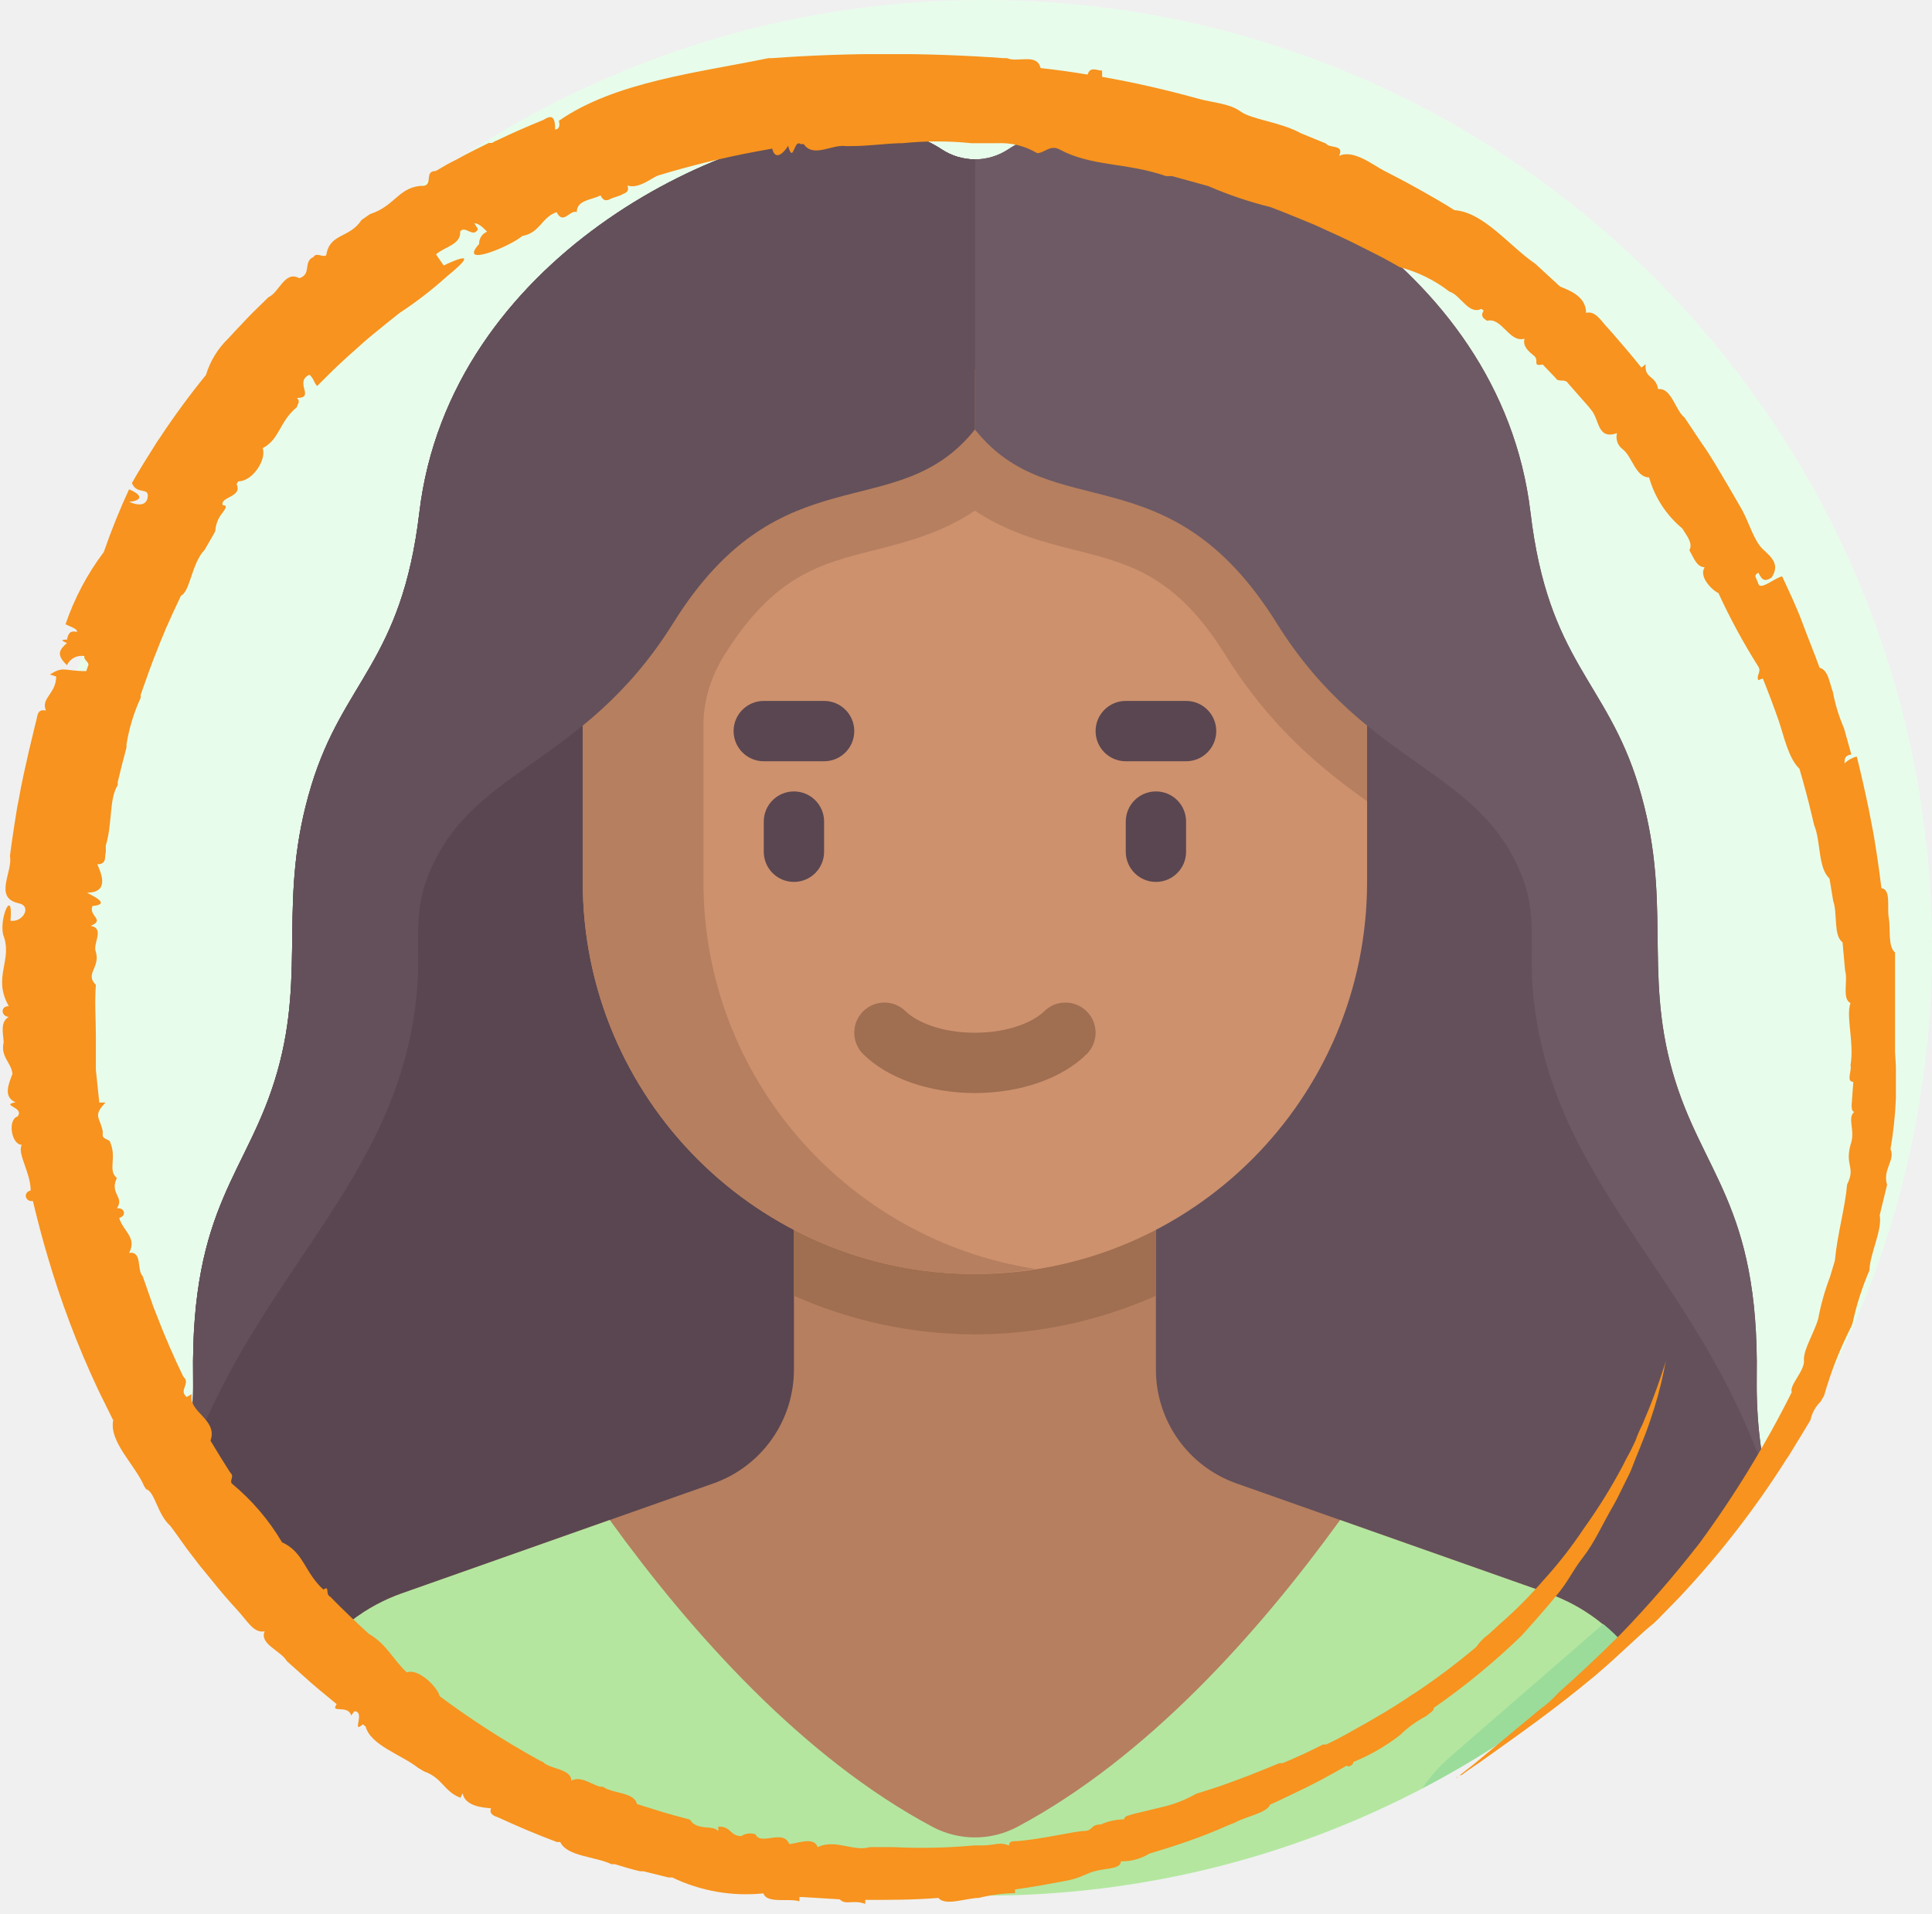
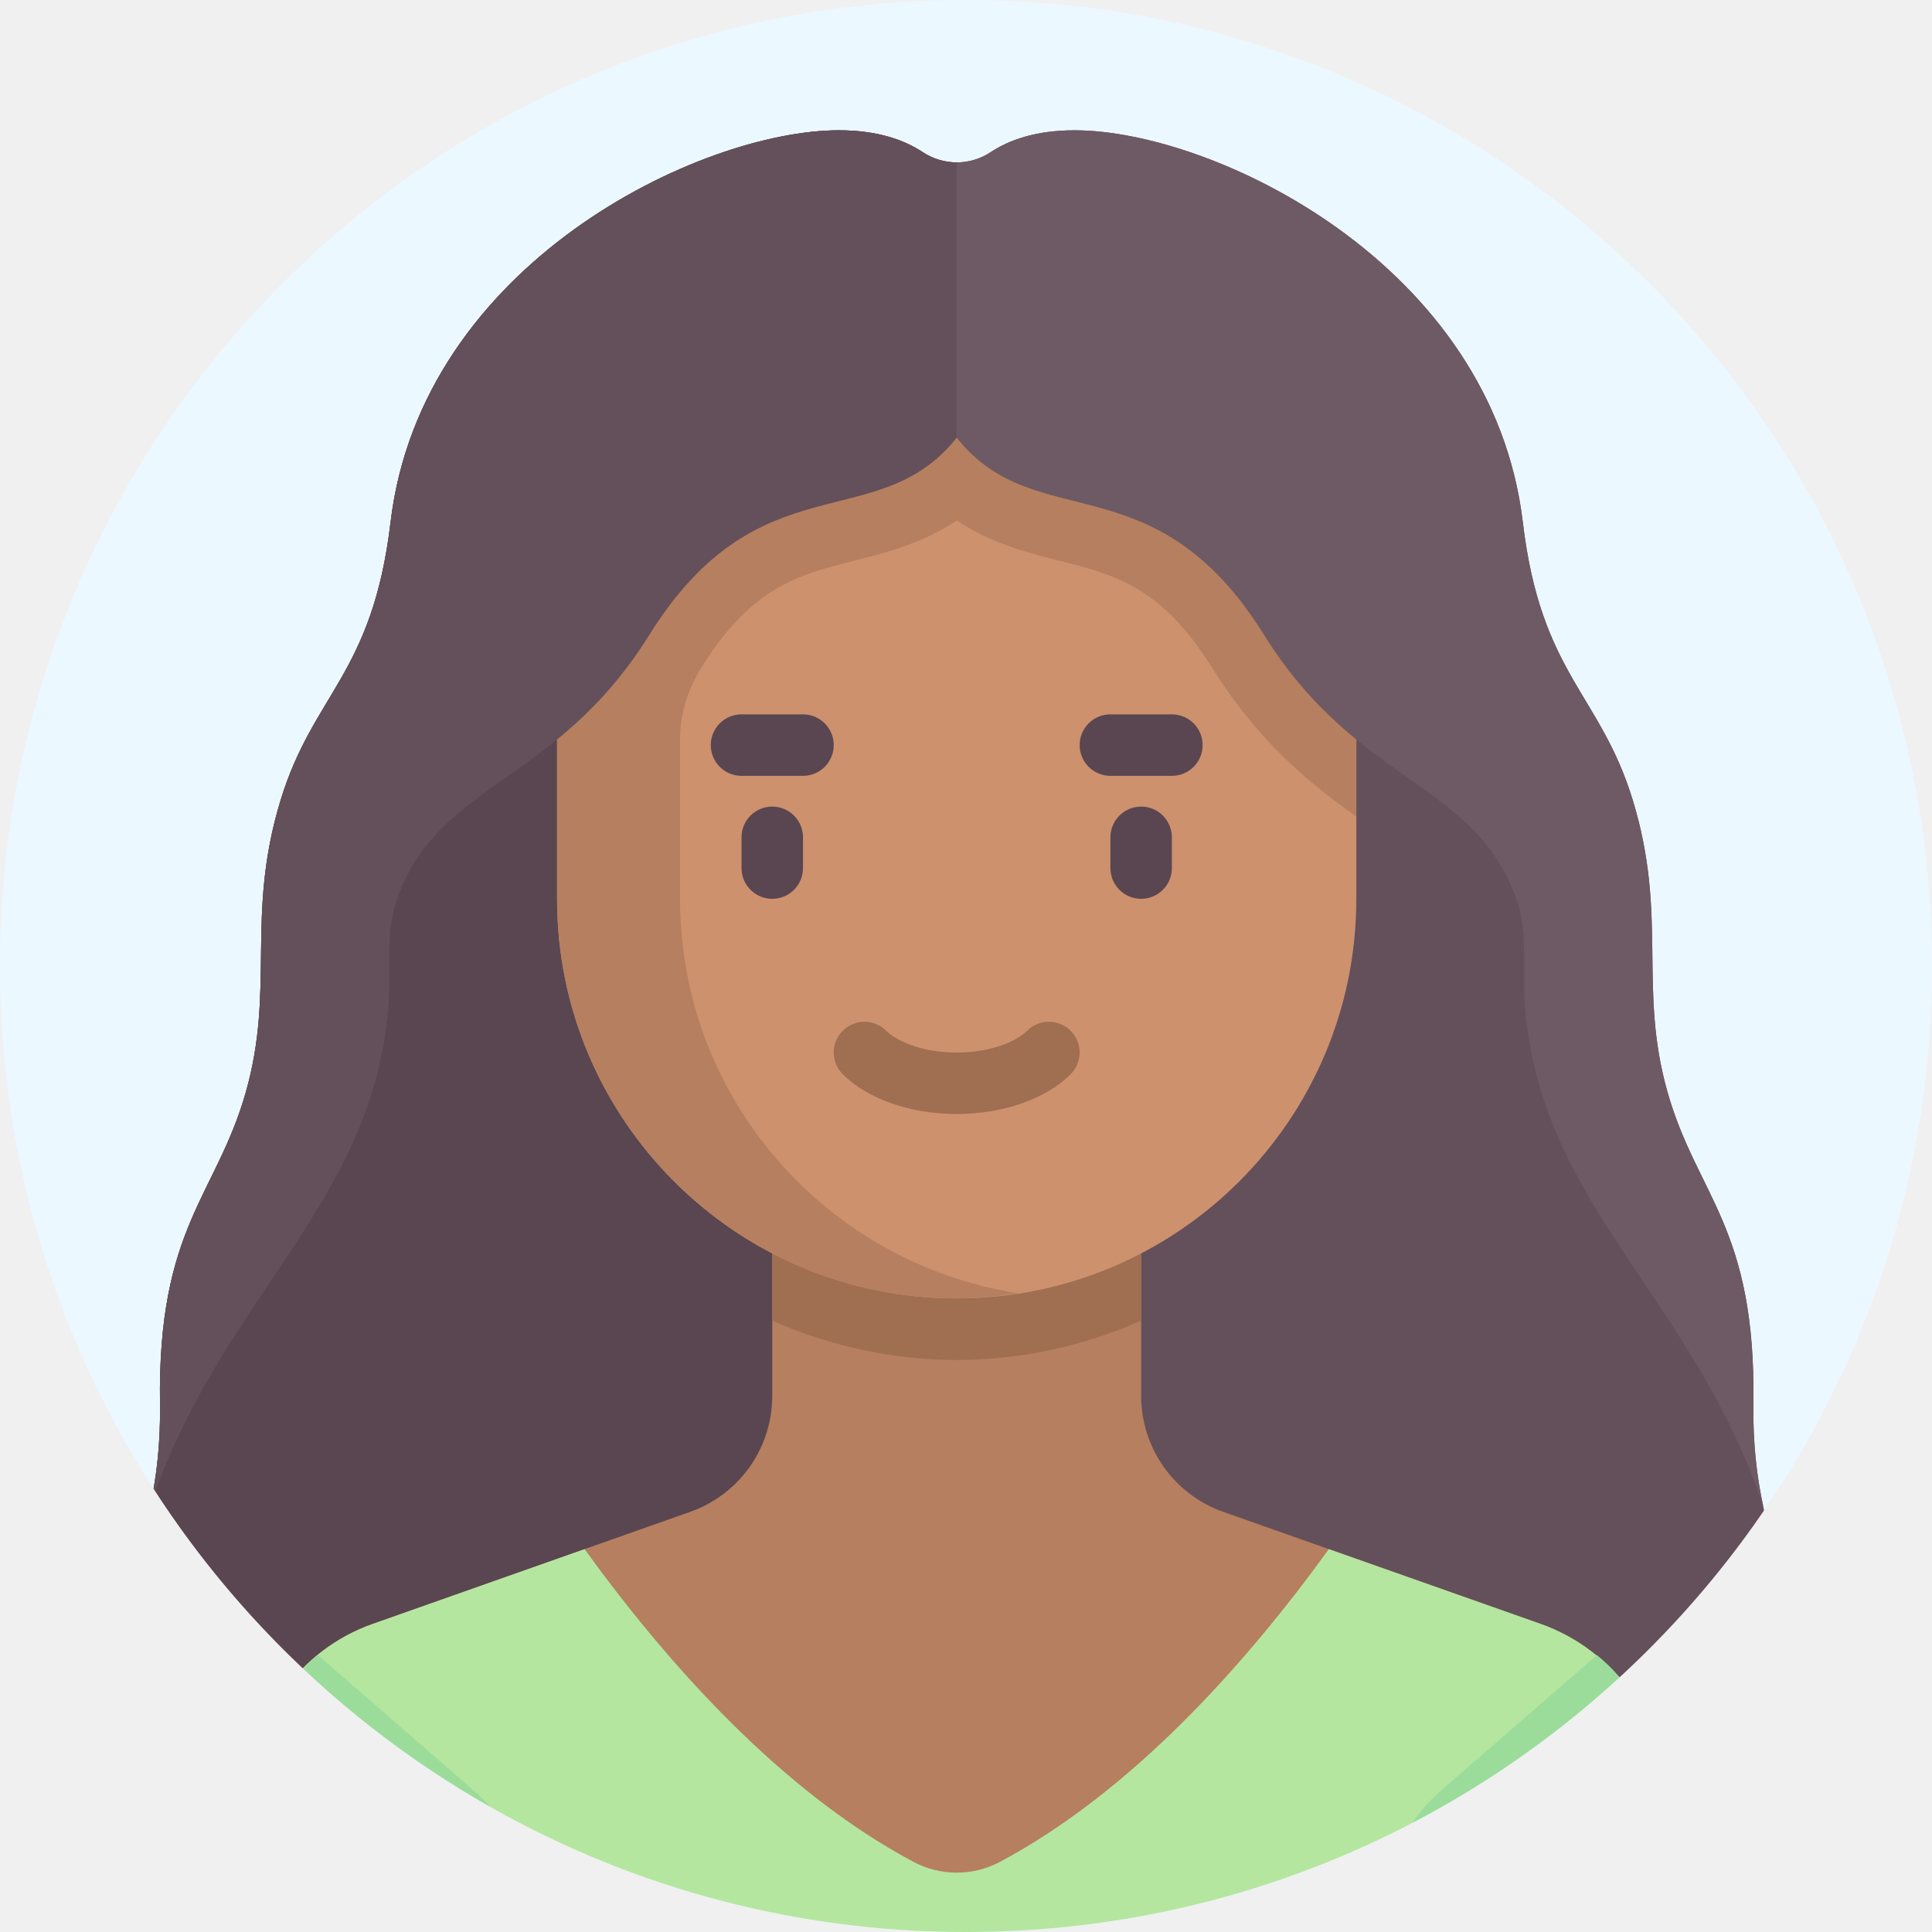
- <svg xmlns="http://www.w3.org/2000/svg" width="107" height="106" viewBox="0 0 107 106" fill="none">
-   <circle cx="54.5" cy="52.5" r="52.5" fill="#E8FCEB" />
-   <mask id="mask0_230_2350" style="mask-type:alpha" maskUnits="userSpaceOnUse" x="2" y="0" width="105" height="105">
-     <circle cx="54.5" cy="52.5" r="52.5" fill="#D9D9D9" />
+ <svg xmlns="http://www.w3.org/2000/svg" width="105" height="105" viewBox="0 0 105 105" fill="none">
+   <circle cx="52.5" cy="52.5" r="52.5" fill="#ECF8FF" />
+   <mask id="mask0_118_16570" style="mask-type:alpha" maskUnits="userSpaceOnUse" x="0" y="0" width="105" height="105">
+     <circle cx="52.5" cy="52.5" r="52.5" fill="#D9D9D9" />
  </mask>
-   <g mask="url(#mask0_230_2350)">
-     <path d="M97.294 76.276C97.433 66.669 94.231 64.999 92.629 59.36C91.018 53.684 92.658 49.807 90.75 43.523C88.975 37.676 85.75 36.688 84.763 28.383C83.093 14.321 67.917 7.081 60.399 7.081C58.273 7.081 56.821 7.621 55.845 8.266C54.716 9.013 53.273 9.013 52.143 8.266C51.167 7.621 49.716 7.081 47.59 7.081C40.072 7.081 24.896 14.321 23.226 28.383C22.239 36.688 19.014 37.676 17.239 43.523C15.331 49.807 16.971 53.684 15.359 59.36C13.758 64.999 10.556 66.669 10.695 76.276C10.857 87.417 4.43 89.92 6.936 97.299C8.807 102.806 18.91 107.323 18.91 107.323H89.079C89.079 107.323 99.182 102.806 101.053 97.299C103.559 89.92 97.132 87.417 97.294 76.276Z" fill="#64505A" />
-     <path d="M53.994 8.826C53.336 8.826 52.692 8.631 52.143 8.266C51.167 7.621 49.716 7.081 47.59 7.081C40.072 7.081 24.896 14.321 23.226 28.383C22.239 36.688 19.014 37.676 17.239 43.523C15.331 49.807 16.971 53.684 15.359 59.36C13.758 64.999 10.556 66.669 10.695 76.276C10.857 87.417 4.43 89.92 6.936 97.299C8.807 102.806 18.91 107.323 18.91 107.323H53.994V8.826Z" fill="#5A4650" />
-     <path d="M85.733 88.256L68.477 82.165C67.173 81.705 66.044 80.852 65.246 79.723C64.447 78.595 64.018 77.246 64.018 75.864V67.226H43.97V75.864C43.97 77.246 43.541 78.595 42.742 79.723C41.944 80.852 40.815 81.705 39.511 82.165L22.256 88.256C18.248 89.67 15.568 93.458 15.568 97.708V105.652C15.568 108.42 17.812 110.665 20.58 110.665H87.408C90.176 110.665 92.42 108.42 92.42 105.652V97.708C92.42 93.458 89.74 89.67 85.733 88.256Z" fill="#B67F5F" />
-     <path d="M85.733 88.256L74.219 84.192C69.688 90.455 63.521 97.362 56.343 101.189C55.62 101.573 54.813 101.774 53.995 101.774C53.176 101.774 52.369 101.573 51.646 101.189C44.468 97.362 38.301 90.455 33.77 84.192L22.256 88.256C18.248 89.67 15.568 93.458 15.568 97.709V105.653C15.568 108.421 17.812 110.665 20.58 110.665H87.409C90.177 110.665 92.421 108.421 92.421 105.653V97.709C92.421 93.458 89.741 89.67 85.733 88.256Z" fill="#B4E6A0" />
-     <path d="M43.97 71.771C47.055 73.135 50.445 73.909 53.995 73.909C57.544 73.909 60.934 73.135 64.019 71.771V67.226H43.97L43.97 71.771Z" fill="#A06E50" />
-     <path d="M53.994 70.568C41.999 70.568 32.275 60.844 32.275 48.849V20.447H75.713V48.849C75.713 60.844 65.989 70.568 53.994 70.568Z" fill="#CD916E" />
-     <path d="M32.275 20.447V48.849C32.275 60.844 41.999 70.568 53.994 70.568C55.133 70.568 56.243 70.454 57.336 70.285C46.931 68.674 38.958 59.705 38.958 48.849V40.16C38.958 38.787 39.384 37.459 40.111 36.294L40.123 36.276C42.866 31.874 45.434 31.226 48.407 30.477C50.114 30.047 52.104 29.546 53.994 28.286C55.884 29.546 57.874 30.047 59.581 30.477C62.554 31.227 65.122 31.874 67.865 36.276C70.417 40.37 73.273 42.634 75.713 44.382V20.447H32.275Z" fill="#B67F5F" />
-     <path d="M53.995 60.543C51.487 60.543 49.175 59.739 47.809 58.391C47.152 57.742 47.145 56.685 47.793 56.029C48.444 55.371 49.501 55.365 50.155 56.013C50.712 56.561 52.049 57.202 53.994 57.202C55.939 57.202 57.277 56.561 57.833 56.013C58.488 55.365 59.545 55.371 60.196 56.029C60.843 56.685 60.837 57.742 60.179 58.391C58.814 59.739 56.502 60.543 53.995 60.543Z" fill="#A06E50" />
-     <path d="M43.97 48.849C43.751 48.849 43.533 48.806 43.331 48.722C43.128 48.638 42.944 48.515 42.789 48.359C42.633 48.204 42.51 48.02 42.426 47.817C42.343 47.615 42.3 47.397 42.3 47.178V45.507C42.3 44.584 43.047 43.837 43.97 43.837C44.894 43.837 45.641 44.584 45.641 45.507V47.178C45.641 47.397 45.598 47.615 45.514 47.817C45.43 48.02 45.307 48.204 45.152 48.359C44.997 48.515 44.812 48.638 44.61 48.722C44.407 48.806 44.19 48.849 43.97 48.849ZM64.019 48.849C63.799 48.849 63.582 48.806 63.379 48.722C63.176 48.638 62.992 48.515 62.837 48.359C62.682 48.204 62.559 48.02 62.475 47.817C62.391 47.615 62.348 47.397 62.348 47.178V45.507C62.348 45.288 62.391 45.07 62.475 44.868C62.559 44.665 62.682 44.481 62.837 44.325C62.992 44.17 63.176 44.047 63.379 43.963C63.582 43.88 63.799 43.836 64.019 43.837C64.238 43.836 64.455 43.88 64.658 43.963C64.861 44.047 65.045 44.17 65.2 44.325C65.355 44.481 65.478 44.665 65.562 44.868C65.646 45.07 65.689 45.288 65.689 45.507V47.178C65.689 47.397 65.646 47.615 65.562 47.817C65.478 48.02 65.355 48.204 65.2 48.359C65.045 48.515 64.861 48.638 64.658 48.722C64.455 48.806 64.238 48.849 64.019 48.849ZM45.641 42.166H42.3C41.376 42.166 40.629 41.418 40.629 40.495C40.629 39.572 41.376 38.824 42.3 38.824H45.641C46.565 38.824 47.312 39.572 47.312 40.495C47.312 41.418 46.564 42.166 45.641 42.166ZM65.689 42.166H62.348C61.424 42.166 60.677 41.418 60.677 40.495C60.677 39.572 61.425 38.824 62.348 38.824H65.689C66.613 38.824 67.36 39.572 67.36 40.495C67.36 41.418 66.613 42.166 65.689 42.166Z" fill="#5A4650" />
-     <path d="M27.801 97.356L19.274 89.952C18.4 90.664 17.666 91.517 17.079 92.47L25.612 99.879C26.154 100.35 26.588 100.931 26.886 101.584C27.184 102.237 27.338 102.946 27.338 103.664V110.665H30.679V103.664C30.68 102.468 30.423 101.286 29.926 100.197C29.43 99.109 28.705 98.14 27.801 97.356ZM80.262 97.356L88.79 89.952C89.664 90.664 90.398 91.517 90.985 92.47L82.452 99.879C81.91 100.35 81.476 100.931 81.178 101.584C80.88 102.237 80.726 102.946 80.726 103.664V110.665H77.385V103.664C77.384 102.468 77.641 101.286 78.138 100.197C78.634 99.109 79.359 98.14 80.262 97.356Z" fill="#9BDC9B" />
-     <path d="M92.629 59.36C91.017 53.684 92.657 49.807 90.75 43.523C88.975 37.676 85.75 36.688 84.763 28.383C83.092 14.321 67.917 7.081 60.398 7.081C58.273 7.081 56.821 7.621 55.845 8.266C55.297 8.631 54.653 8.826 53.994 8.826V23.788C58.31 29.218 64.715 24.902 70.701 34.508C75.79 42.674 82.18 42.468 84.427 48.905C85.071 50.75 84.722 52.721 84.876 54.67C85.737 65.556 94.091 70.568 97.846 81.928C97.488 80.306 97.262 78.461 97.293 76.276C97.433 66.669 94.23 64.999 92.629 59.36Z" fill="#6E5A64" />
-     <path d="M15.359 59.36C16.971 53.684 15.331 49.807 17.239 43.523C19.014 37.676 22.239 36.688 23.226 28.383C24.896 14.321 40.072 7.081 47.59 7.081C49.716 7.081 51.168 7.621 52.144 8.266C52.692 8.631 53.336 8.826 53.995 8.826V23.788C49.679 29.218 43.274 24.902 37.287 34.508C32.199 42.674 25.809 42.468 23.561 48.905C22.917 50.75 23.267 52.721 23.113 54.67C22.251 65.556 13.898 70.568 10.143 81.928C10.501 80.306 10.727 78.461 10.695 76.276C10.556 66.669 13.758 64.999 15.359 59.36Z" fill="#64505A" />
+   <g mask="url(#mask0_118_16570)">
+     <path d="M95.294 76.276C95.433 66.669 92.231 64.999 90.629 59.36C89.018 53.683 90.658 49.807 88.75 43.523C86.975 37.676 83.75 36.688 82.763 28.382C81.093 14.32 65.917 7.081 58.399 7.081C56.273 7.081 54.821 7.62 53.845 8.266C52.716 9.013 51.273 9.013 50.143 8.266C49.167 7.62 47.716 7.081 45.59 7.081C38.072 7.081 22.896 14.32 21.226 28.382C20.239 36.688 17.014 37.676 15.239 43.523C13.331 49.807 14.971 53.683 13.359 59.36C11.758 64.999 8.556 66.669 8.695 76.276C8.857 87.416 2.43 89.92 4.936 97.299C6.807 102.806 16.91 107.323 16.91 107.323H87.079C87.079 107.323 97.182 102.806 99.053 97.299C101.559 89.92 95.132 87.416 95.294 76.276Z" fill="#64505A" />
+     <path d="M51.994 8.826C51.336 8.826 50.692 8.631 50.143 8.266C49.167 7.62 47.716 7.081 45.59 7.081C38.072 7.081 22.896 14.32 21.226 28.382C20.239 36.688 17.014 37.676 15.239 43.523C13.331 49.807 14.971 53.683 13.359 59.36C11.758 64.999 8.556 66.669 8.695 76.276C8.857 87.416 2.43 89.92 4.936 97.299C6.807 102.806 16.91 107.323 16.91 107.323H51.994V8.826Z" fill="#5A4650" />
+     <path d="M83.733 88.256L66.478 82.165C65.174 81.705 64.045 80.852 63.246 79.724C62.448 78.595 62.019 77.246 62.019 75.864V67.226H41.97V75.864C41.97 77.246 41.541 78.595 40.743 79.724C39.944 80.852 38.815 81.705 37.512 82.165L20.256 88.256C16.248 89.67 13.568 93.458 13.568 97.708V105.653C13.568 108.421 15.812 110.665 18.58 110.665H85.409C88.177 110.665 90.421 108.421 90.421 105.653V97.708C90.421 93.458 87.741 89.67 83.733 88.256Z" fill="#B67F5F" />
+     <path d="M83.733 88.256L72.219 84.192C67.688 90.455 61.521 97.362 54.343 101.189C53.62 101.573 52.813 101.774 51.995 101.774C51.176 101.774 50.369 101.573 49.646 101.189C42.468 97.362 36.301 90.455 31.77 84.192L20.256 88.256C16.248 89.67 13.568 93.458 13.568 97.709V105.653C13.568 108.421 15.812 110.665 18.58 110.665H85.409C88.177 110.665 90.421 108.421 90.421 105.653V97.709C90.421 93.458 87.741 89.67 83.733 88.256Z" fill="#B4E6A0" />
+     <path d="M41.97 71.771C45.055 73.135 48.444 73.909 51.994 73.909C55.544 73.909 58.934 73.135 62.018 71.771V67.226H41.97L41.97 71.771Z" fill="#A06E50" />
+     <path d="M51.995 70.568C39.999 70.568 30.275 60.844 30.275 48.848V20.447H73.714V48.849C73.714 60.844 63.99 70.568 51.995 70.568Z" fill="#CD916E" />
+     <path d="M30.275 20.447V48.849C30.275 60.844 39.999 70.568 51.995 70.568C53.134 70.568 54.244 70.454 55.336 70.285C44.931 68.674 36.958 59.705 36.958 48.849V40.16C36.958 38.786 37.384 37.459 38.112 36.294L38.123 36.276C40.866 31.873 43.434 31.226 46.407 30.477C48.115 30.047 50.104 29.546 51.994 28.286C53.885 29.546 55.874 30.047 57.581 30.477C60.555 31.226 63.122 31.873 65.865 36.275C68.418 40.37 71.273 42.633 73.713 44.382V20.447H30.275Z" fill="#B67F5F" />
+     <path d="M51.995 60.543C49.487 60.543 47.175 59.739 45.809 58.391C45.152 57.742 45.145 56.685 45.793 56.029C46.444 55.371 47.501 55.365 48.155 56.013C48.712 56.561 50.049 57.202 51.994 57.202C53.939 57.202 55.277 56.561 55.833 56.013C56.488 55.365 57.545 55.371 58.196 56.029C58.843 56.685 58.837 57.742 58.179 58.391C56.814 59.739 54.502 60.543 51.995 60.543Z" fill="#A06E50" />
+     <path d="M41.97 48.849C41.751 48.849 41.533 48.806 41.331 48.722C41.128 48.638 40.944 48.515 40.789 48.359C40.633 48.204 40.51 48.02 40.426 47.817C40.343 47.615 40.3 47.397 40.3 47.178V45.507C40.3 44.584 41.047 43.836 41.97 43.836C42.894 43.836 43.641 44.584 43.641 45.507V47.178C43.641 47.397 43.598 47.615 43.514 47.817C43.43 48.02 43.307 48.204 43.152 48.359C42.997 48.515 42.812 48.638 42.61 48.722C42.407 48.806 42.19 48.849 41.97 48.849ZM62.019 48.849C61.799 48.849 61.582 48.806 61.379 48.722C61.176 48.638 60.992 48.515 60.837 48.359C60.682 48.204 60.559 48.02 60.475 47.817C60.391 47.615 60.348 47.397 60.348 47.178V45.507C60.348 45.288 60.391 45.07 60.475 44.868C60.559 44.665 60.682 44.481 60.837 44.325C60.992 44.17 61.176 44.047 61.379 43.963C61.582 43.879 61.799 43.836 62.019 43.836C62.238 43.836 62.455 43.879 62.658 43.963C62.861 44.047 63.045 44.17 63.2 44.325C63.355 44.481 63.478 44.665 63.562 44.868C63.646 45.07 63.689 45.288 63.689 45.507V47.178C63.689 47.397 63.646 47.615 63.562 47.817C63.478 48.02 63.355 48.204 63.2 48.359C63.045 48.515 62.861 48.638 62.658 48.722C62.455 48.806 62.238 48.849 62.019 48.849ZM43.641 42.166H40.3C39.376 42.166 38.629 41.418 38.629 40.495C38.629 39.572 39.376 38.824 40.3 38.824H43.641C44.565 38.824 45.312 39.572 45.312 40.495C45.312 41.418 44.564 42.166 43.641 42.166ZM63.689 42.166H60.348C59.424 42.166 58.677 41.418 58.677 40.495C58.677 39.572 59.425 38.824 60.348 38.824H63.689C64.613 38.824 65.36 39.572 65.36 40.495C65.36 41.418 64.613 42.166 63.689 42.166Z" fill="#5A4650" />
+     <path d="M25.801 97.356L17.274 89.951C16.4 90.663 15.666 91.517 15.079 92.469L23.612 99.879C24.154 100.349 24.588 100.931 24.886 101.584C25.184 102.237 25.338 102.946 25.338 103.664V110.665H28.679V103.664C28.68 102.467 28.423 101.285 27.926 100.197C27.43 99.109 26.705 98.14 25.801 97.356ZM78.262 97.356L86.79 89.951C87.664 90.663 88.398 91.517 88.985 92.469L80.452 99.879C79.91 100.349 79.476 100.931 79.178 101.584C78.88 102.237 78.726 102.946 78.726 103.664V110.665H75.385V103.664C75.384 102.467 75.641 101.285 76.138 100.197C76.634 99.109 77.359 98.14 78.262 97.356Z" fill="#9BDC9B" />
+     <path d="M90.629 59.36C89.017 53.683 90.657 49.807 88.75 43.523C86.975 37.676 83.75 36.688 82.763 28.382C81.092 14.32 65.917 7.081 58.398 7.081C56.273 7.081 54.821 7.62 53.845 8.266C53.297 8.631 52.653 8.825 51.994 8.826V23.788C56.31 29.218 62.715 24.902 68.701 34.508C73.79 42.674 80.18 42.467 82.427 48.905C83.071 50.75 82.722 52.721 82.876 54.669C83.737 65.555 92.091 70.568 95.846 81.928C95.488 80.306 95.262 78.461 95.293 76.276C95.433 66.669 92.23 64.999 90.629 59.36Z" fill="#6E5A64" />
+     <path d="M13.359 59.36C14.971 53.683 13.331 49.807 15.239 43.523C17.014 37.676 20.239 36.688 21.226 28.382C22.896 14.32 38.072 7.081 45.59 7.081C47.716 7.081 49.168 7.62 50.144 8.266C50.692 8.631 51.336 8.825 51.995 8.826V23.788C47.679 29.218 41.274 24.902 35.287 34.508C30.199 42.674 23.809 42.467 21.561 48.905C20.917 50.75 21.267 52.721 21.113 54.669C20.251 65.555 11.898 70.568 8.143 81.928C8.501 80.306 8.727 78.461 8.695 76.276C8.556 66.669 11.758 64.999 13.359 59.36Z" fill="#64505A" />
  </g>
-   <g clip-path="url(#clip0_230_2350)">
-     <path fill-rule="evenodd" clip-rule="evenodd" d="M104.701 63.647C105.008 61.878 105.092 60.078 104.953 58.289V57.723V56.953C104.953 56.184 104.953 55.382 104.953 54.66C104.953 53.937 104.953 53.387 104.953 52.758C104.544 52.413 104.717 51.502 104.607 50.857C104.497 50.213 104.749 49.286 104.199 49.192C104.073 48.186 103.932 47.181 103.759 46.175L103.507 44.871C103.303 43.881 103.083 42.892 102.832 41.902C102.579 41.969 102.346 42.099 102.156 42.279C102.156 42.059 102.156 41.839 102.533 41.792L102.125 40.331C101.846 39.691 101.64 39.021 101.512 38.335C101.323 37.833 101.261 37.11 100.774 36.984C100.475 36.151 100.161 35.413 99.831 34.517C99.501 33.622 99.092 32.773 98.7 31.925C98.291 32.004 97.506 32.726 97.38 32.333C97.254 31.941 97.097 31.893 97.38 31.721C97.537 31.972 97.631 32.318 98.118 31.988C98.59 31.265 98.118 30.872 97.631 30.417C97.144 29.961 96.877 28.971 96.484 28.248L96.013 27.431L95.636 26.787C95.18 26.017 94.725 25.216 94.238 24.541L93.295 23.127C92.776 22.718 92.572 21.461 91.834 21.555C91.692 20.754 91.064 21.006 91.142 20.173L90.907 20.361C90.404 19.733 89.87 19.104 89.336 18.492L89.084 18.209C88.707 17.832 88.377 17.188 87.843 17.329C87.843 16.371 86.822 16.056 86.397 15.868L85.031 14.611C83.601 13.637 82.171 11.751 80.553 11.641C79.94 11.249 79.139 10.793 78.463 10.416C77.788 10.039 77.269 9.772 76.656 9.457C76.044 9.143 74.944 8.248 74.158 8.64C74.488 7.981 73.608 8.232 73.436 7.949L72.744 7.666L72.053 7.384C70.922 6.755 69.335 6.629 68.706 6.174C68.078 5.718 67.135 5.687 66.365 5.467C64.606 4.98 62.83 4.571 61.039 4.257V3.911C60.756 3.911 60.364 3.66 60.238 4.131C59.374 3.99 58.51 3.864 57.63 3.77C57.441 2.922 56.326 3.487 55.776 3.22H55.572C51.304 2.912 47.019 2.912 42.751 3.22H42.562C38.697 4.021 34.062 4.524 30.952 6.692C31.03 6.991 30.952 7.148 30.747 7.179C30.747 6.472 30.575 6.331 30.087 6.645C29.239 6.991 28.406 7.352 27.589 7.745L27.416 7.824L27.244 7.918H27.071C26.49 8.201 25.892 8.499 25.327 8.813L24.808 9.08L24.133 9.473C23.489 9.473 23.976 10.18 23.489 10.29C22.09 10.29 21.918 11.406 20.488 11.861L20.331 11.971L20.016 12.191C19.357 13.213 18.257 12.898 18.068 14.139C17.864 14.281 17.534 13.951 17.361 14.234C16.764 14.501 17.283 15.177 16.576 15.412C15.774 14.957 15.46 16.213 14.863 16.465L14.722 16.606C14.25 17.062 13.779 17.517 13.339 18.005C13.103 18.24 12.883 18.492 12.664 18.727C12.075 19.288 11.642 19.992 11.406 20.77C10.495 21.889 9.64 23.053 8.846 24.258L8.736 24.415L8.626 24.588C8.17 25.31 7.714 26.033 7.306 26.756C7.557 27.4 8.217 26.991 8.186 27.479C8.154 27.966 7.746 28.06 7.149 27.793C7.432 27.793 8.264 27.589 7.149 27.102C6.624 28.235 6.158 29.393 5.75 30.574C4.835 31.788 4.119 33.14 3.629 34.58C3.881 34.706 4.321 34.832 4.258 35.004C3.834 34.894 3.771 35.161 3.708 35.429C3.519 35.429 3.252 35.429 3.708 35.617C3.284 35.994 3.095 36.261 3.708 36.843C3.792 36.663 3.933 36.516 4.109 36.425C4.285 36.334 4.487 36.304 4.682 36.34C4.603 36.513 4.886 36.638 4.902 36.811L4.776 37.173C3.535 37.173 3.535 36.874 2.765 37.361L3.111 37.471C3.111 38.429 2.247 38.665 2.545 39.356C2.011 39.246 2.09 39.718 1.98 40.016L1.603 41.587C1.398 42.483 1.194 43.379 1.037 44.29L0.958 44.683L0.801 45.657C0.707 46.238 0.628 46.835 0.55 47.416C0.723 48.281 -0.361 49.71 1.006 50.025C1.807 50.166 1.273 51.109 0.581 50.999C0.738 49.129 -0.047 50.794 0.173 51.769C0.738 53.183 -0.44 54.11 0.487 55.728C0.016 55.728 0.047 56.294 0.487 56.325C-1.17347e-05 56.608 0.173 57.205 0.204 57.723C0.016 58.556 0.628 58.839 0.691 59.483C0.518 59.954 0.126 60.756 0.864 61.054C-0.016 61.227 1.383 61.321 0.974 61.84C0.408 62.013 0.628 63.411 1.21 63.411C0.927 63.866 1.713 64.982 1.697 65.94C1.257 66.05 1.398 66.585 1.822 66.522L1.917 66.915C2.137 67.81 2.372 68.706 2.64 69.601C3.369 72.093 4.288 74.525 5.389 76.876L5.562 77.237L6.269 78.667C6.033 79.861 7.479 81.133 7.981 82.312L8.091 82.485C8.578 82.61 8.704 83.867 9.427 84.511L9.663 84.826L10.37 85.815L11.045 86.695L11.752 87.559C12.176 88.094 12.648 88.644 13.182 89.225C13.716 89.806 14.062 90.482 14.659 90.356C14.345 91.063 15.57 91.44 15.884 92.006L16.796 92.823C17.393 93.373 18.021 93.875 18.649 94.394C18.257 94.928 19.278 94.394 19.451 95.022L19.624 94.787C20.268 94.787 19.435 96.091 20.095 95.509L20.252 95.635C20.519 96.672 22.263 97.206 23.143 97.913L23.489 98.118C24.51 98.479 24.573 99.217 25.5 99.579L25.625 99.327C25.735 100.034 26.741 100.129 27.197 100.16C27.071 100.474 27.354 100.584 27.621 100.678C28.674 101.166 29.758 101.621 30.842 102.03H31.03C31.392 102.831 32.994 102.831 33.858 103.255H34.047C34.518 103.397 34.974 103.538 35.445 103.648H35.634L37.032 103.994H37.236C38.804 104.747 40.55 105.051 42.28 104.873C42.468 105.455 43.678 105.125 44.275 105.313V105.078H44.479L46.506 105.203C46.836 105.549 47.244 105.203 47.92 105.455V105.235C49.271 105.235 50.622 105.235 51.974 105.125C52.335 105.596 53.545 105.125 54.205 105.125C54.863 104.962 55.538 104.872 56.216 104.858V104.654C57.158 104.528 58.085 104.355 59.012 104.182C59.939 104.009 60.112 103.758 60.741 103.617C61.369 103.475 62.076 103.507 62.076 103.098C62.63 103.11 63.175 102.963 63.647 102.674C65.124 102.234 66.585 101.747 68.015 101.103L68.376 100.961C68.974 100.616 70.168 100.427 70.34 99.956C70.78 99.767 71.189 99.563 71.613 99.359C72.634 98.887 73.624 98.353 74.598 97.788C74.598 97.913 74.975 97.788 74.944 97.599C75.872 97.222 76.744 96.72 77.536 96.106C77.965 95.688 78.452 95.334 78.982 95.054C79.17 94.897 79.453 94.74 79.406 94.598C81.136 93.398 82.765 92.058 84.276 90.592C84.811 90.005 85.334 89.408 85.848 88.801L86.225 88.345C86.885 87.559 87.042 87.072 87.686 86.24C88.33 85.407 88.707 84.496 89.367 83.364L89.555 83.019L90.247 81.62L90.325 81.448C90.593 80.725 91.048 79.719 91.394 78.682C91.703 77.788 91.955 76.875 92.148 75.949C92.177 75.747 92.219 75.548 92.274 75.352C91.898 76.563 91.458 77.754 90.954 78.918C90.809 79.203 90.683 79.497 90.577 79.798C90.42 80.144 90.247 80.489 90.058 80.819L89.885 81.165C89.26 82.347 88.556 83.486 87.78 84.574L87.67 84.731C87.035 85.682 86.331 86.585 85.565 87.434L85.439 87.575C84.728 88.396 83.961 89.168 83.145 89.885L82.438 90.529C82.173 90.717 81.945 90.951 81.763 91.22C80.69 92.126 79.567 92.97 78.4 93.75L78.243 93.844C77.191 94.567 76.091 95.211 74.975 95.824L74.645 96.012C74.252 96.232 73.86 96.436 73.451 96.625H73.278C72.54 97.002 71.786 97.348 71.032 97.662H70.859L69.618 98.165C69.084 98.385 68.549 98.573 68.046 98.762C67.544 98.95 66.852 99.17 66.24 99.359C65.627 99.708 64.965 99.962 64.276 100.113L62.783 100.474C62.579 100.553 62.249 100.569 62.265 100.773C61.815 100.779 61.372 100.875 60.961 101.056C60.395 101.056 60.521 101.417 60.049 101.417C59.578 101.417 57.457 101.92 56.247 101.983C56.106 101.983 55.87 101.983 55.886 102.218C55.273 101.998 55.21 102.218 54.315 102.218H53.938C52.47 102.353 50.995 102.385 49.523 102.313H48.171C47.26 102.58 46.27 101.841 45.281 102.313C45.092 101.7 44.118 102.124 43.709 102.14C43.379 101.291 42.138 102.25 41.84 101.605C41.711 101.559 41.572 101.543 41.436 101.559C41.299 101.576 41.169 101.624 41.054 101.7C40.426 101.7 40.473 101.134 39.782 101.181V101.433C39.514 101.056 38.587 101.433 38.21 100.788L37.283 100.537L36.733 100.38L35.272 99.924C35.147 99.264 33.937 99.359 33.387 98.966H33.214C32.696 98.793 32.114 98.353 31.643 98.636C31.643 97.96 30.465 98.008 30.072 97.599L29.899 97.52C27.971 96.46 26.118 95.268 24.353 93.954C24.227 93.436 23.159 92.383 22.53 92.634C21.776 91.943 21.415 91.063 20.425 90.497C19.702 89.838 18.98 89.146 18.288 88.439C17.99 88.298 18.288 87.795 17.911 88.046C16.843 87.072 16.843 85.988 15.617 85.423C14.886 84.185 13.945 83.085 12.836 82.17C12.726 82.013 12.915 81.84 12.836 81.668L12.726 81.526C12.365 80.961 12.004 80.379 11.658 79.798C12.082 78.604 10.401 78.227 10.621 77.221L10.338 77.378C9.867 76.986 10.589 76.64 10.15 76.247L9.757 75.414C9.505 74.865 9.27 74.315 9.034 73.749L8.5 72.398L7.903 70.685C7.557 70.34 7.903 69.287 7.149 69.397C7.604 68.549 6.834 68.219 6.599 67.464C7.039 67.339 6.897 66.867 6.473 66.93C6.913 66.286 6.049 66.129 6.473 65.249C5.955 64.825 6.473 64.149 6.112 63.301C6.112 63.081 5.64 63.128 5.688 62.83V62.641C5.515 61.855 5.138 61.808 5.845 61.07H5.499L5.31 59.263V58.54V57.44C5.31 56.482 5.232 55.508 5.31 54.55C4.682 53.937 5.562 53.607 5.31 52.727C5.106 52.287 5.829 51.439 5.028 51.282C5.845 50.936 4.886 50.747 5.122 50.182C6.237 50.087 5.012 49.569 4.823 49.443C6.127 49.443 5.562 48.281 5.389 47.872C5.923 47.872 5.782 47.479 5.86 47.197V46.835C6.237 45.578 6.033 44.258 6.52 43.489V43.316C6.677 42.672 6.834 42.028 7.007 41.399V41.226C7.15 40.335 7.414 39.468 7.793 38.65V38.477C8.107 37.581 8.421 36.685 8.783 35.806L8.861 35.601L9.207 34.769L9.568 33.968L10.024 32.993C10.527 32.773 10.621 31.186 11.328 30.464L11.501 30.165L11.846 29.568L11.925 29.411C11.947 29.035 12.091 28.677 12.334 28.39C12.491 28.17 12.616 27.981 12.334 27.981C12.176 27.51 13.449 27.541 13.103 26.819L13.198 26.662C13.999 26.662 14.769 25.452 14.549 24.823C15.507 24.321 15.444 23.378 16.45 22.545C16.45 22.388 16.67 22.278 16.45 22.042C17.487 22.042 16.261 21.163 17.141 20.754C17.408 21.006 17.361 21.163 17.565 21.383L18.178 20.77C18.555 20.393 18.932 20.047 19.325 19.686L19.451 19.576C19.891 19.183 20.315 18.79 20.771 18.429L21.446 17.879L22.137 17.329C23.063 16.722 23.94 16.044 24.761 15.302C25.767 14.485 26.332 13.872 24.573 14.705L24.149 14.092C24.604 13.668 25.547 13.558 25.484 12.82C25.782 12.458 26.191 13.213 26.474 12.694L26.27 12.364C26.489 12.364 26.741 12.584 26.977 12.835C26.842 12.888 26.727 12.981 26.648 13.102C26.569 13.224 26.53 13.367 26.537 13.511C25.311 14.878 28.312 13.621 28.925 13.071C29.915 12.898 29.993 12.034 30.826 11.751C31.203 12.49 31.564 11.594 31.942 11.751C31.942 11.076 32.774 11.076 33.261 10.824C33.45 11.217 33.67 11.091 33.89 10.982L34.392 10.809C34.565 10.683 34.88 10.699 34.754 10.274C35.351 10.495 36.152 9.819 36.435 9.725C38.231 9.178 40.057 8.732 41.903 8.389L42.767 8.232C42.971 9.065 43.568 8.232 43.647 8.075C43.945 9.143 43.961 7.682 44.338 7.981H44.511C45.045 8.766 46.082 7.981 46.836 8.091H47.182C48.046 8.091 48.926 7.965 49.79 7.933H49.978C51.253 7.8 52.538 7.8 53.812 7.933H55.21C55.992 7.89 56.769 8.082 57.441 8.483C57.85 8.483 58.148 7.996 58.682 8.279C60.474 9.238 62.343 8.986 64.59 9.756H64.92L66.915 10.306C68.028 10.789 69.179 11.178 70.356 11.469C71.157 11.767 71.927 12.097 72.744 12.427L73.058 12.568L74.158 13.071C74.74 13.338 75.29 13.621 75.855 13.904C76.421 14.187 76.876 14.422 77.521 14.799C78.519 15.059 79.455 15.518 80.27 16.151C80.898 16.339 81.323 17.455 82.045 17.109L82.171 17.203C81.967 17.517 82.171 17.643 82.36 17.769C83.177 17.549 83.585 19.01 84.434 18.759C84.324 19.167 84.622 19.434 84.952 19.701C85.282 19.968 84.826 20.314 85.439 20.189L86.146 20.927C86.319 21.225 86.665 20.927 86.853 21.241L88 22.545L88.11 22.687C88.597 23.221 88.44 24.383 89.555 23.991C89.512 24.15 89.517 24.319 89.571 24.476C89.624 24.633 89.722 24.77 89.854 24.87C90.404 25.279 90.577 26.442 91.331 26.442C91.643 27.549 92.284 28.535 93.169 29.27C93.405 29.663 93.782 30.087 93.562 30.48C93.798 30.872 93.955 31.407 94.41 31.422C94.018 32.035 95.07 32.868 95.165 32.836C95.812 34.245 96.552 35.61 97.38 36.921C97.568 37.22 97.254 37.393 97.38 37.675L97.631 37.581C97.945 38.367 98.244 39.152 98.511 39.922C98.778 40.692 99.045 42.012 99.658 42.577C99.909 43.441 100.145 44.306 100.349 45.185L100.475 45.704C100.852 46.615 100.679 48.076 101.323 48.658L101.528 49.899C101.779 50.606 101.528 51.816 102.046 52.193L102.188 53.764C102.36 54.298 101.999 55.335 102.486 55.555C102.219 56.294 102.706 57.77 102.486 59.012C102.58 59.279 102.219 59.923 102.643 59.923L102.549 61.196C102.549 61.353 102.549 61.557 102.69 61.588C102.282 61.95 102.785 62.641 102.486 63.411C102.172 64.605 102.785 64.621 102.298 65.61C102.188 66.915 101.763 68.313 101.622 69.821L101.355 70.717C101.066 71.476 100.845 72.259 100.695 73.058C100.475 73.828 99.862 74.77 99.909 75.352C99.957 75.933 99.077 76.734 99.234 77.111C97.771 80.037 96.063 82.833 94.128 85.47L94.018 85.611C92.694 87.307 91.283 88.932 89.791 90.482L89.665 90.607C88.55 91.723 87.387 92.807 86.319 93.75C86.023 94.083 85.691 94.384 85.329 94.645L81.637 97.709L80.914 98.275C80.71 98.432 80.616 98.51 80.631 98.479C80.647 98.448 80.631 98.479 80.867 98.322H80.946L81.134 98.18L81.354 98.023L81.841 97.693L81.998 97.583C84.198 96.012 86.052 94.724 88.409 92.76L88.55 92.634C89.697 91.66 90.97 90.388 91.551 89.948L91.834 89.68L93.043 88.439C95.251 86.087 97.229 83.531 98.951 80.803L99.061 80.646L99.972 79.154L100.271 78.651C100.353 78.262 100.55 77.906 100.836 77.63L101.025 77.3C101.399 75.987 101.899 74.714 102.518 73.498L102.596 73.309C102.812 72.296 103.128 71.306 103.539 70.355C103.539 69.507 104.262 68.124 104.104 67.307L104.513 65.626C104.246 64.778 104.984 64.259 104.701 63.647Z" fill="#F7931E" />
-   </g>
-   <defs>
-     <clipPath id="clip0_230_2350">
-       <rect width="105" height="102.738" fill="white" transform="translate(0 3)" />
-     </clipPath>
-   </defs>
</svg>
